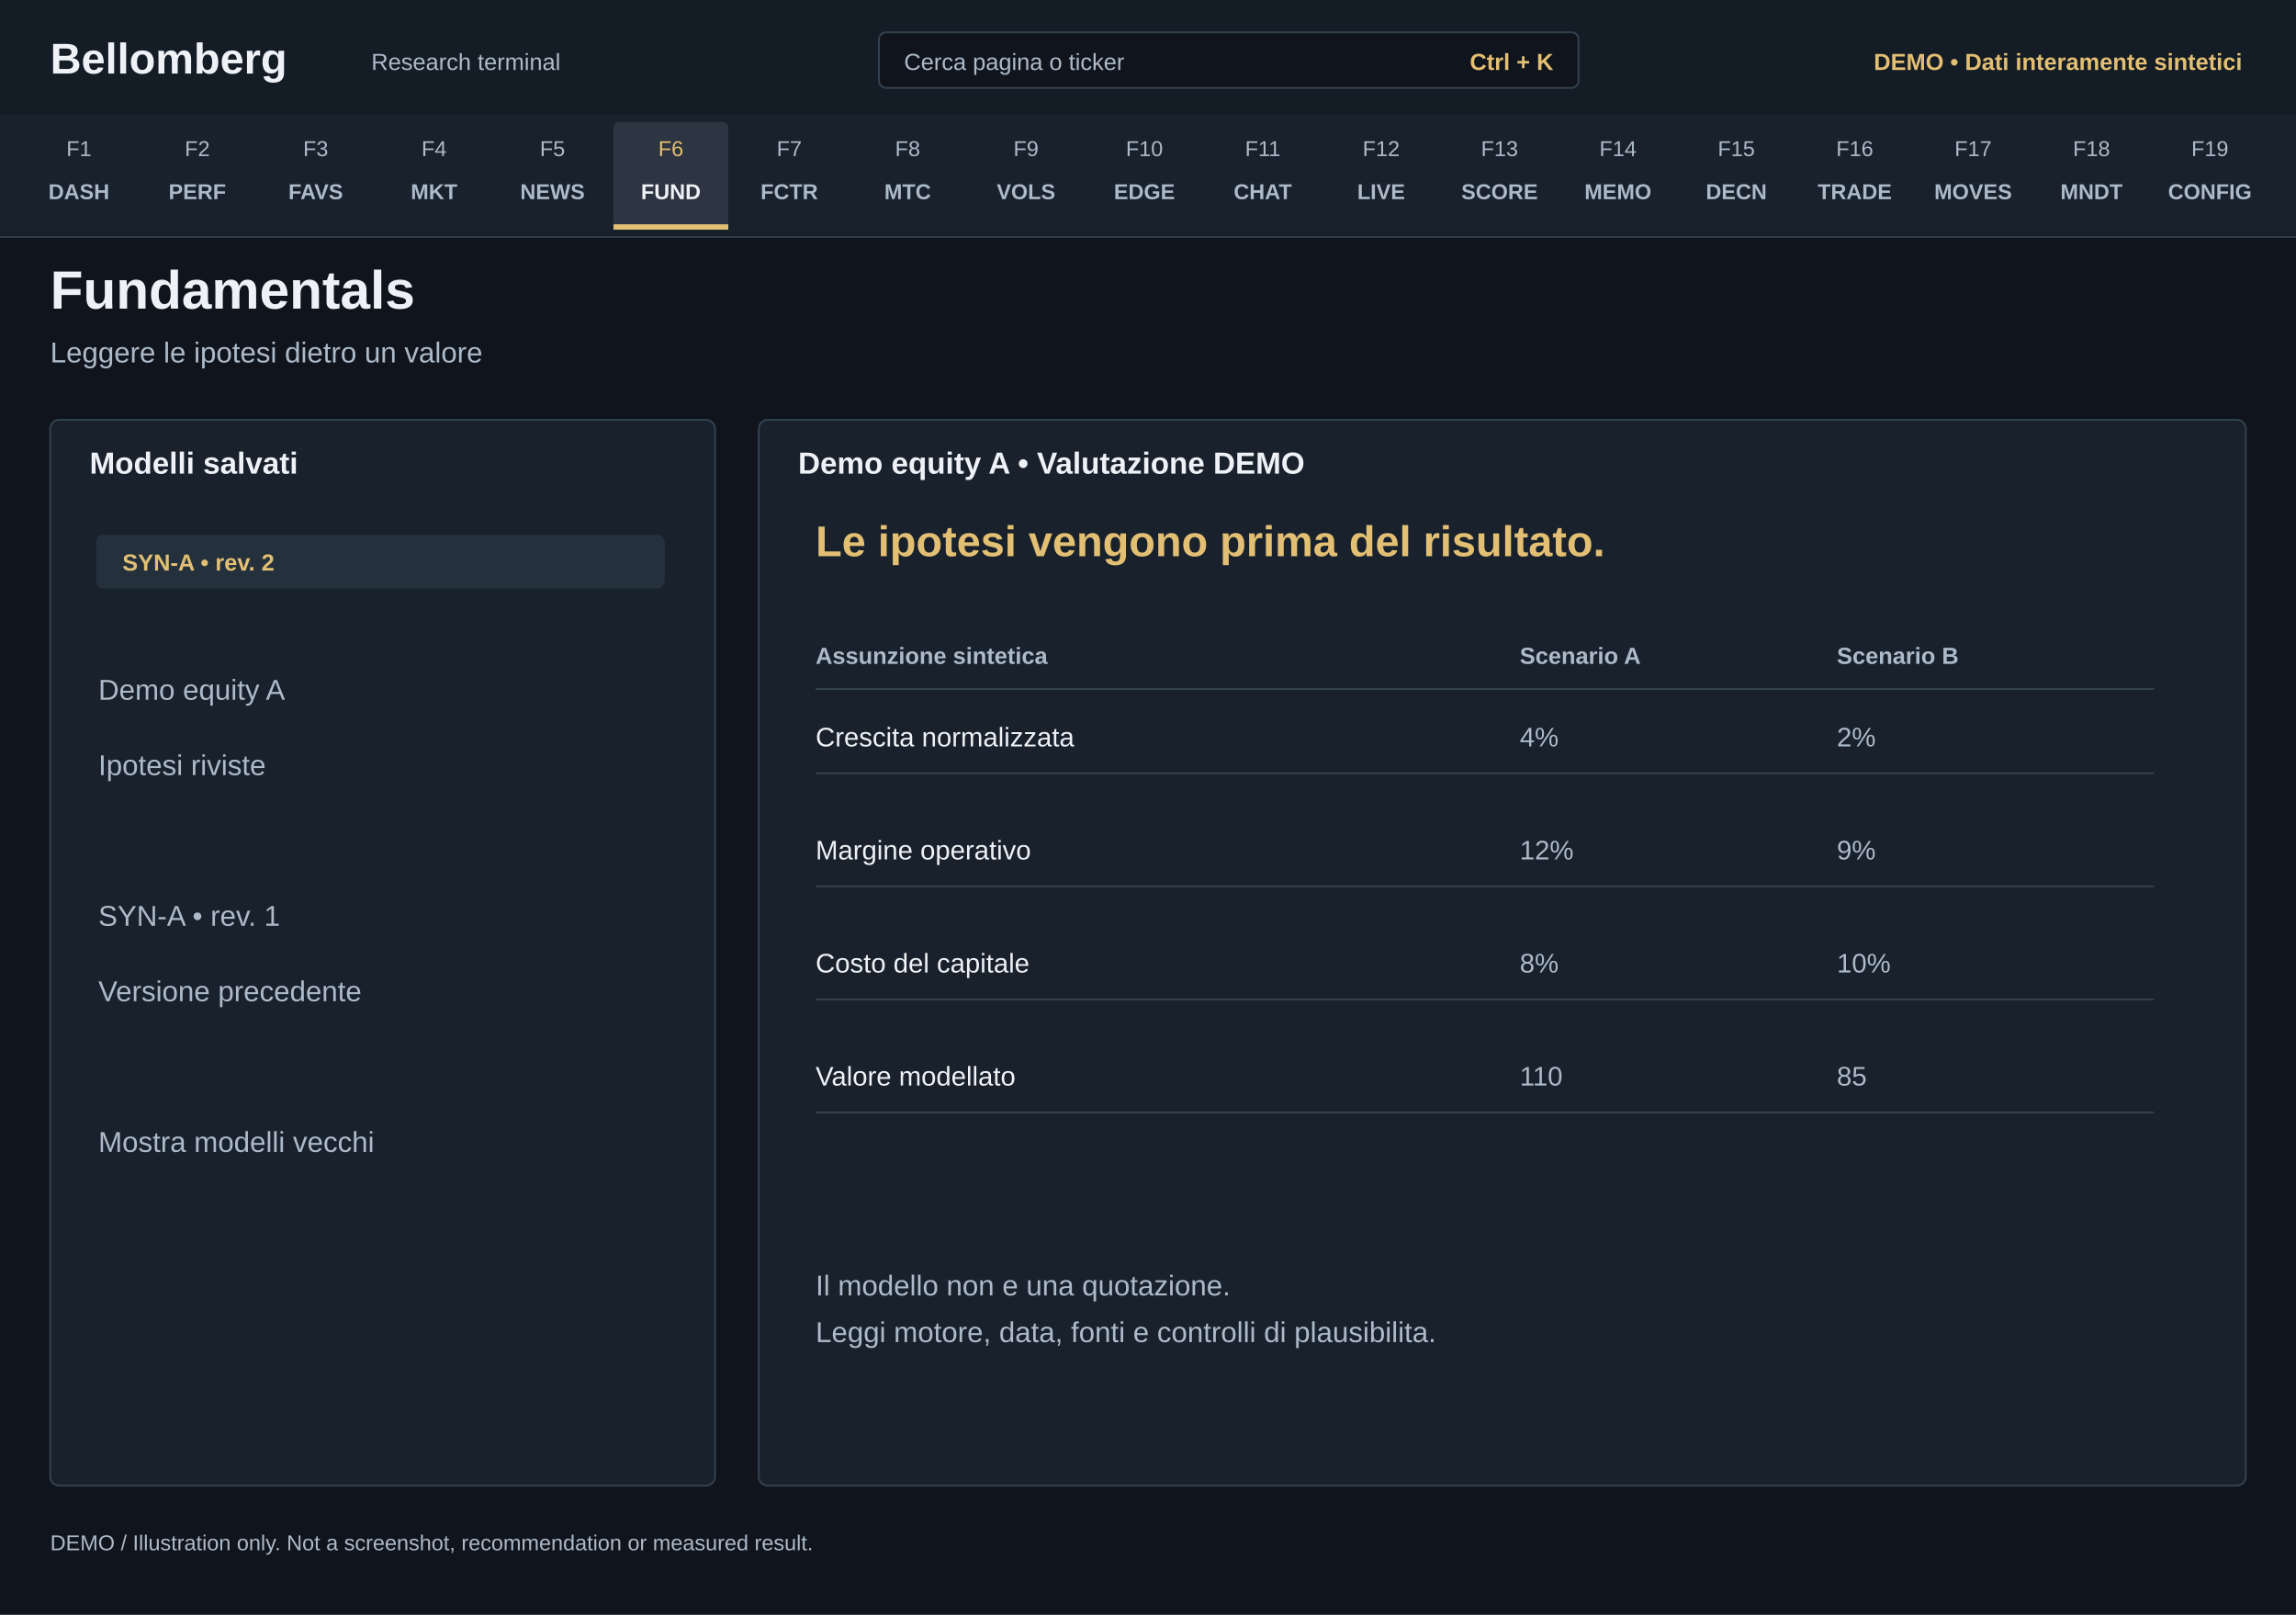
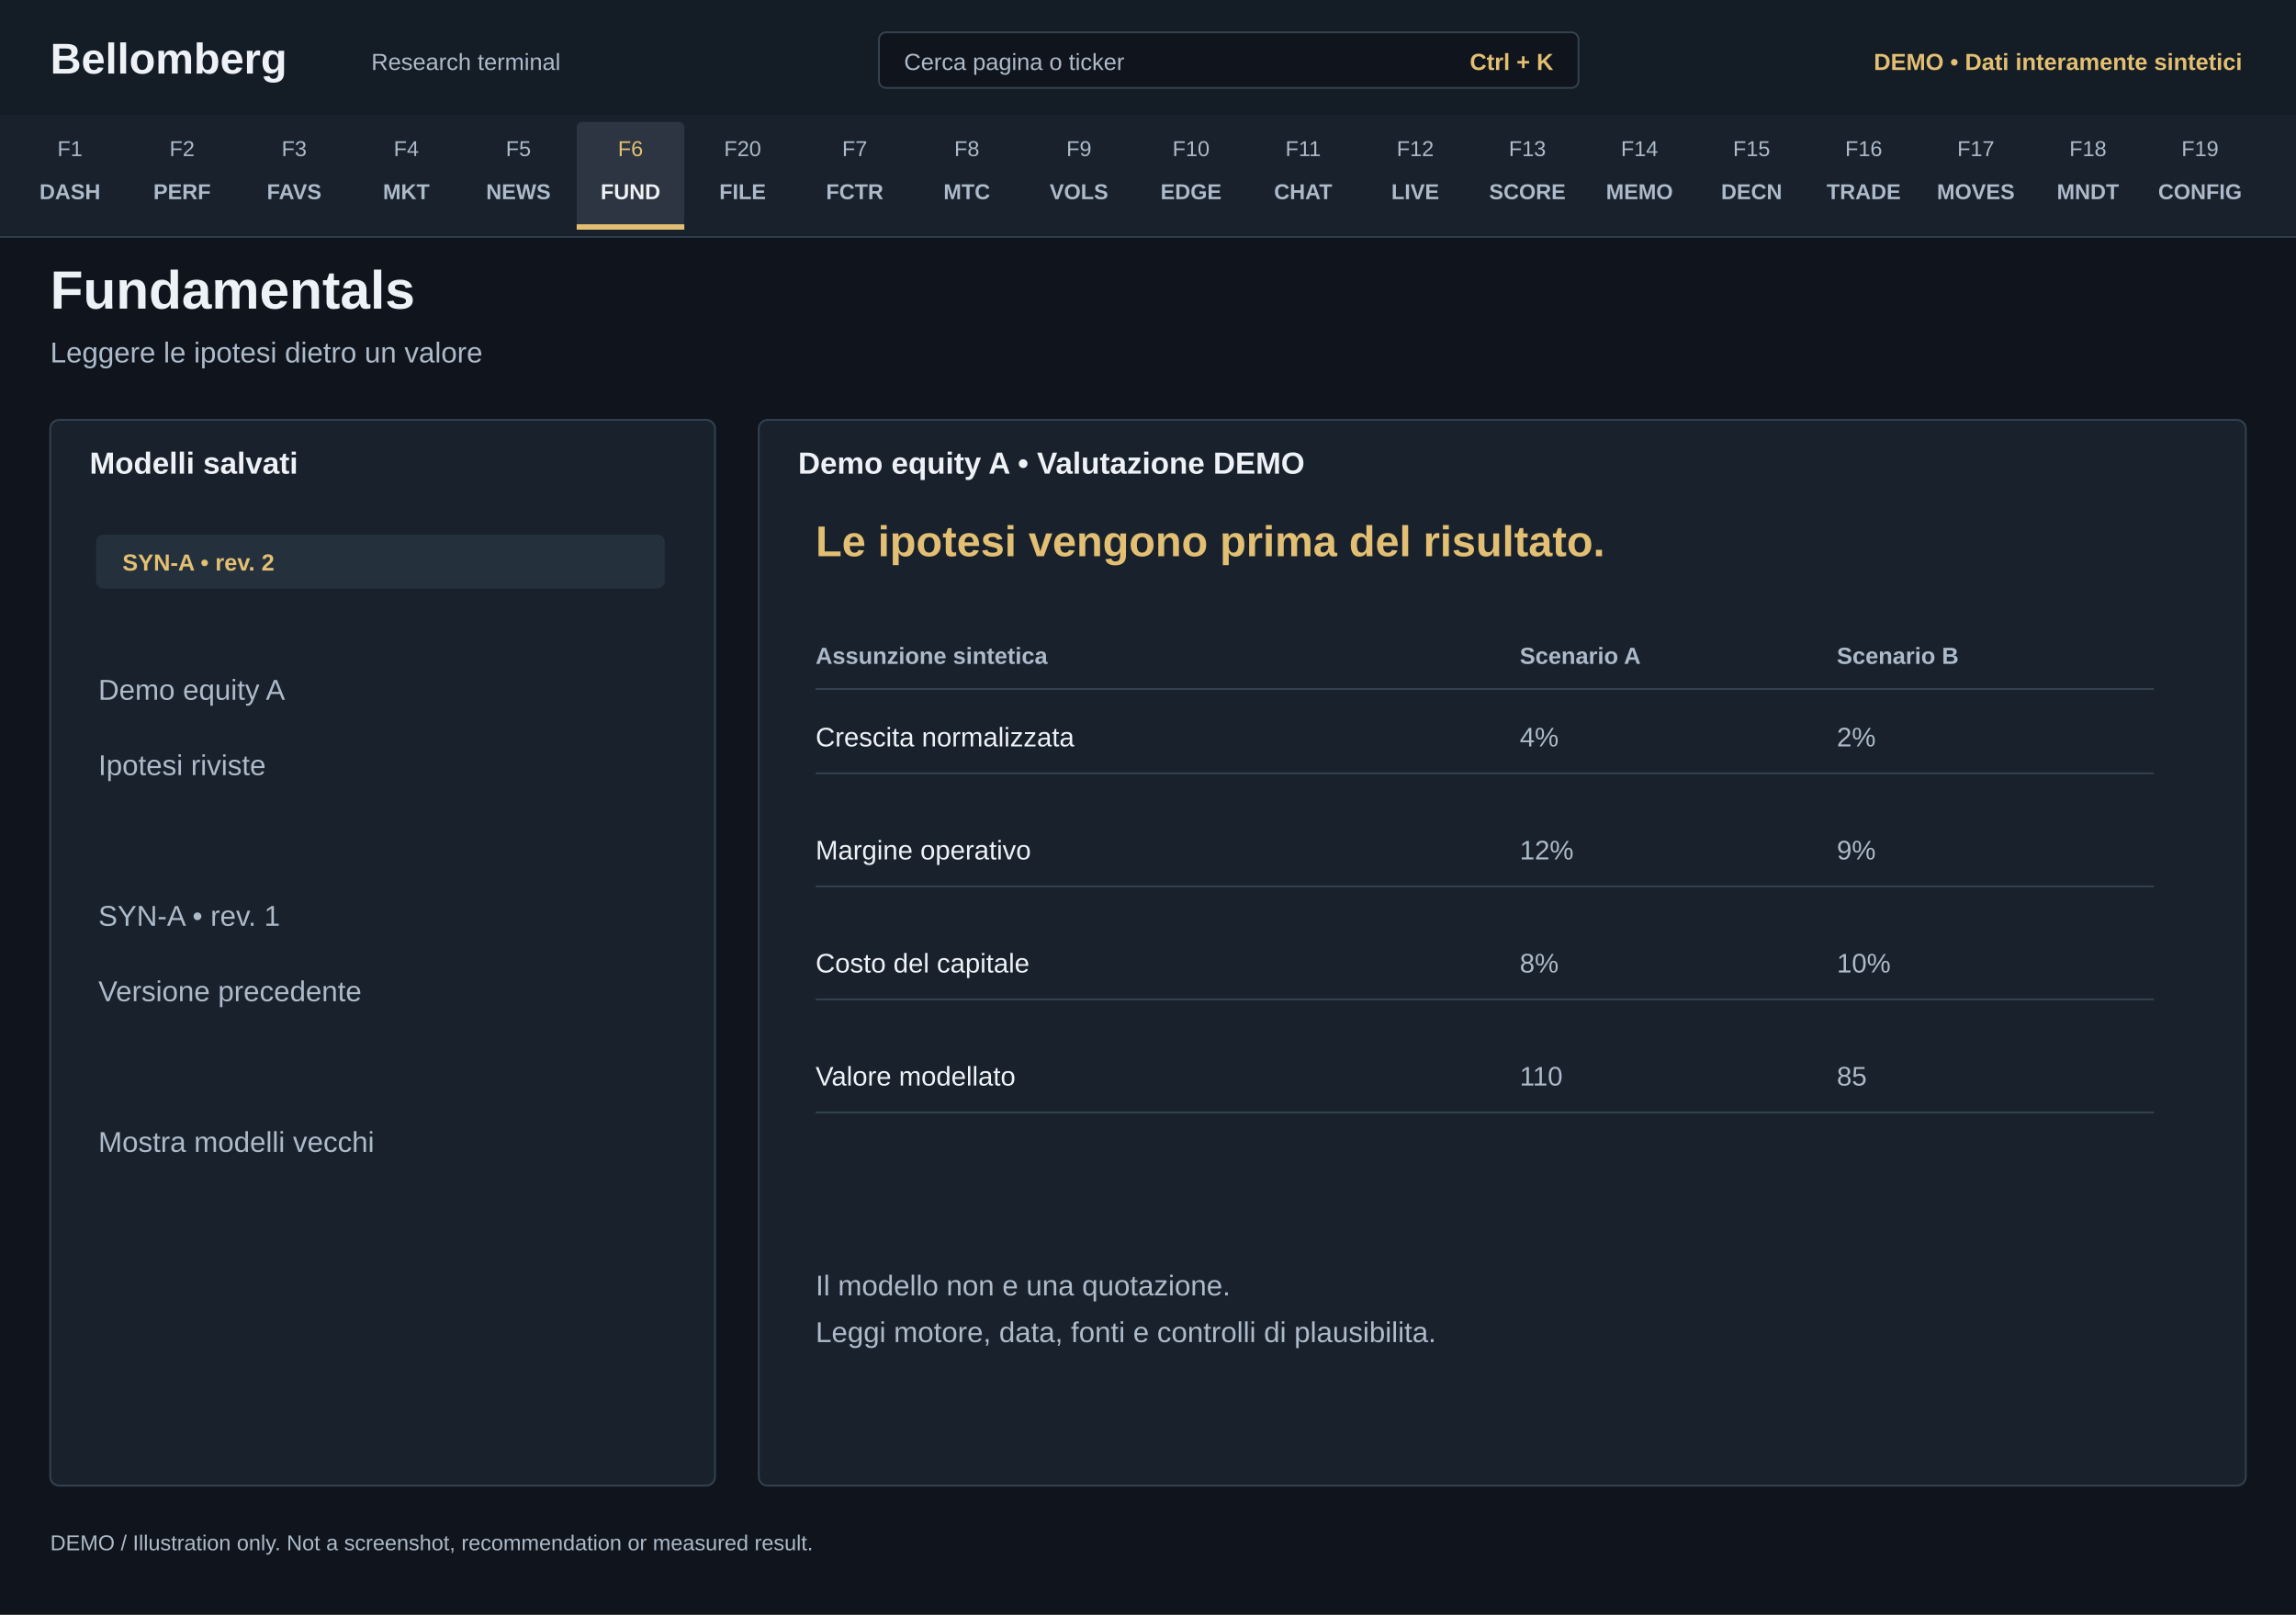
<svg xmlns="http://www.w3.org/2000/svg" width="1280" height="900" viewBox="0 0 1280 900" role="img" aria-labelledby="title desc">
  <style>text{font-family:Segoe UI,Arial,sans-serif} .mono{font-family:Consolas,monospace}</style>
  <rect x="0" y="0" width="1280" height="900" rx="0" fill="#10151d" />
  <rect x="0" y="0" width="1280" height="64" rx="0" fill="#141c26" />
  <text x="28" y="41" font-size="24" fill="#eef2f7" font-weight="650" text-anchor="start">Bellomberg</text>
  <text x="207" y="39" font-size="13" fill="#adbac9" font-weight="400" text-anchor="start">Research terminal</text>
  <rect x="490" y="18" width="390" height="31" rx="4" fill="#10151d" stroke="#344250" />
  <text x="504" y="39" font-size="13" fill="#adbac9" font-weight="400" text-anchor="start">Cerca pagina o ticker</text>
  <text x="866" y="39" font-size="13" fill="#e2bf72" font-weight="600" text-anchor="end">Ctrl + K</text>
  <text x="1250" y="39" font-size="13" fill="#e2bf72" font-weight="650" text-anchor="end">DEMO • Dati interamente sintetici</text>
  <rect x="0" y="64" width="1280" height="67" rx="0" fill="#18212c" />
-   <g id="navigation" aria-label="Navigation F1 to F19">
-     <text x="44" y="87" font-size="12" fill="#adbac9" font-weight="400" text-anchor="middle">F1</text>
-     <text x="44" y="111" font-size="12" fill="#adbac9" font-weight="600" text-anchor="middle">DASH</text>
-     <text x="110" y="87" font-size="12" fill="#adbac9" font-weight="400" text-anchor="middle">F2</text>
-     <text x="110" y="111" font-size="12" fill="#adbac9" font-weight="600" text-anchor="middle">PERF</text>
-     <text x="176" y="87" font-size="12" fill="#adbac9" font-weight="400" text-anchor="middle">F3</text>
-     <text x="176" y="111" font-size="12" fill="#adbac9" font-weight="600" text-anchor="middle">FAVS</text>
-     <text x="242" y="87" font-size="12" fill="#adbac9" font-weight="400" text-anchor="middle">F4</text>
-     <text x="242" y="111" font-size="12" fill="#adbac9" font-weight="600" text-anchor="middle">MKT</text>
-     <text x="308" y="87" font-size="12" fill="#adbac9" font-weight="400" text-anchor="middle">F5</text>
-     <text x="308" y="111" font-size="12" fill="#adbac9" font-weight="600" text-anchor="middle">NEWS</text>
-     <rect x="342" y="68" width="64" height="59" rx="3" fill="#2c3541" />
-     <rect x="342" y="125" width="64" height="3" rx="0" fill="#e2bf72" />
-     <text x="374" y="87" font-size="12" fill="#e2bf72" font-weight="400" text-anchor="middle">F6</text>
-     <text x="374" y="111" font-size="12" fill="#eef2f7" font-weight="600" text-anchor="middle">FUND</text>
-     <text x="440" y="87" font-size="12" fill="#adbac9" font-weight="400" text-anchor="middle">F7</text>
-     <text x="440" y="111" font-size="12" fill="#adbac9" font-weight="600" text-anchor="middle">FCTR</text>
-     <text x="506" y="87" font-size="12" fill="#adbac9" font-weight="400" text-anchor="middle">F8</text>
-     <text x="506" y="111" font-size="12" fill="#adbac9" font-weight="600" text-anchor="middle">MTC</text>
-     <text x="572" y="87" font-size="12" fill="#adbac9" font-weight="400" text-anchor="middle">F9</text>
-     <text x="572" y="111" font-size="12" fill="#adbac9" font-weight="600" text-anchor="middle">VOLS</text>
-     <text x="638" y="87" font-size="12" fill="#adbac9" font-weight="400" text-anchor="middle">F10</text>
-     <text x="638" y="111" font-size="12" fill="#adbac9" font-weight="600" text-anchor="middle">EDGE</text>
-     <text x="704" y="87" font-size="12" fill="#adbac9" font-weight="400" text-anchor="middle">F11</text>
-     <text x="704" y="111" font-size="12" fill="#adbac9" font-weight="600" text-anchor="middle">CHAT</text>
-     <text x="770" y="87" font-size="12" fill="#adbac9" font-weight="400" text-anchor="middle">F12</text>
-     <text x="770" y="111" font-size="12" fill="#adbac9" font-weight="600" text-anchor="middle">LIVE</text>
-     <text x="836" y="87" font-size="12" fill="#adbac9" font-weight="400" text-anchor="middle">F13</text>
-     <text x="836" y="111" font-size="12" fill="#adbac9" font-weight="600" text-anchor="middle">SCORE</text>
-     <text x="902" y="87" font-size="12" fill="#adbac9" font-weight="400" text-anchor="middle">F14</text>
-     <text x="902" y="111" font-size="12" fill="#adbac9" font-weight="600" text-anchor="middle">MEMO</text>
-     <text x="968" y="87" font-size="12" fill="#adbac9" font-weight="400" text-anchor="middle">F15</text>
-     <text x="968" y="111" font-size="12" fill="#adbac9" font-weight="600" text-anchor="middle">DECN</text>
-     <text x="1034" y="87" font-size="12" fill="#adbac9" font-weight="400" text-anchor="middle">F16</text>
-     <text x="1034" y="111" font-size="12" fill="#adbac9" font-weight="600" text-anchor="middle">TRADE</text>
-     <text x="1100" y="87" font-size="12" fill="#adbac9" font-weight="400" text-anchor="middle">F17</text>
-     <text x="1100" y="111" font-size="12" fill="#adbac9" font-weight="600" text-anchor="middle">MOVES</text>
-     <text x="1166" y="87" font-size="12" fill="#adbac9" font-weight="400" text-anchor="middle">F18</text>
-     <text x="1166" y="111" font-size="12" fill="#adbac9" font-weight="600" text-anchor="middle">MNDT</text>
-     <text x="1232" y="87" font-size="12" fill="#adbac9" font-weight="400" text-anchor="middle">F19</text>
-     <text x="1232" y="111" font-size="12" fill="#adbac9" font-weight="600" text-anchor="middle">CONFIG</text>
+   <g id="navigation" aria-label="Navigation F1 to F20">
+     <text x="39.0" y="87" font-size="12" fill="#adbac9" font-weight="400" text-anchor="middle">F1</text>
+     <text x="39.0" y="111" font-size="12" fill="#adbac9" font-weight="600" text-anchor="middle">DASH</text>
+     <text x="101.5" y="87" font-size="12" fill="#adbac9" font-weight="400" text-anchor="middle">F2</text>
+     <text x="101.5" y="111" font-size="12" fill="#adbac9" font-weight="600" text-anchor="middle">PERF</text>
+     <text x="164.0" y="87" font-size="12" fill="#adbac9" font-weight="400" text-anchor="middle">F3</text>
+     <text x="164.0" y="111" font-size="12" fill="#adbac9" font-weight="600" text-anchor="middle">FAVS</text>
+     <text x="226.5" y="87" font-size="12" fill="#adbac9" font-weight="400" text-anchor="middle">F4</text>
+     <text x="226.5" y="111" font-size="12" fill="#adbac9" font-weight="600" text-anchor="middle">MKT</text>
+     <text x="289.0" y="87" font-size="12" fill="#adbac9" font-weight="400" text-anchor="middle">F5</text>
+     <text x="289.0" y="111" font-size="12" fill="#adbac9" font-weight="600" text-anchor="middle">NEWS</text>
+     <rect x="321.5" y="68" width="60" height="59" rx="3" fill="#2c3541" />
+     <rect x="321.5" y="125" width="60" height="3" rx="0" fill="#e2bf72" />
+     <text x="351.5" y="87" font-size="12" fill="#e2bf72" font-weight="400" text-anchor="middle">F6</text>
+     <text x="351.5" y="111" font-size="12" fill="#eef2f7" font-weight="600" text-anchor="middle">FUND</text>
+     <text x="414.0" y="87" font-size="12" fill="#adbac9" font-weight="400" text-anchor="middle">F20</text>
+     <text x="414.0" y="111" font-size="12" fill="#adbac9" font-weight="600" text-anchor="middle">FILE</text>
+     <text x="476.5" y="87" font-size="12" fill="#adbac9" font-weight="400" text-anchor="middle">F7</text>
+     <text x="476.5" y="111" font-size="12" fill="#adbac9" font-weight="600" text-anchor="middle">FCTR</text>
+     <text x="539.0" y="87" font-size="12" fill="#adbac9" font-weight="400" text-anchor="middle">F8</text>
+     <text x="539.0" y="111" font-size="12" fill="#adbac9" font-weight="600" text-anchor="middle">MTC</text>
+     <text x="601.5" y="87" font-size="12" fill="#adbac9" font-weight="400" text-anchor="middle">F9</text>
+     <text x="601.5" y="111" font-size="12" fill="#adbac9" font-weight="600" text-anchor="middle">VOLS</text>
+     <text x="664.0" y="87" font-size="12" fill="#adbac9" font-weight="400" text-anchor="middle">F10</text>
+     <text x="664.0" y="111" font-size="12" fill="#adbac9" font-weight="600" text-anchor="middle">EDGE</text>
+     <text x="726.5" y="87" font-size="12" fill="#adbac9" font-weight="400" text-anchor="middle">F11</text>
+     <text x="726.5" y="111" font-size="12" fill="#adbac9" font-weight="600" text-anchor="middle">CHAT</text>
+     <text x="789.0" y="87" font-size="12" fill="#adbac9" font-weight="400" text-anchor="middle">F12</text>
+     <text x="789.0" y="111" font-size="12" fill="#adbac9" font-weight="600" text-anchor="middle">LIVE</text>
+     <text x="851.5" y="87" font-size="12" fill="#adbac9" font-weight="400" text-anchor="middle">F13</text>
+     <text x="851.5" y="111" font-size="12" fill="#adbac9" font-weight="600" text-anchor="middle">SCORE</text>
+     <text x="914.0" y="87" font-size="12" fill="#adbac9" font-weight="400" text-anchor="middle">F14</text>
+     <text x="914.0" y="111" font-size="12" fill="#adbac9" font-weight="600" text-anchor="middle">MEMO</text>
+     <text x="976.5" y="87" font-size="12" fill="#adbac9" font-weight="400" text-anchor="middle">F15</text>
+     <text x="976.5" y="111" font-size="12" fill="#adbac9" font-weight="600" text-anchor="middle">DECN</text>
+     <text x="1039.0" y="87" font-size="12" fill="#adbac9" font-weight="400" text-anchor="middle">F16</text>
+     <text x="1039.0" y="111" font-size="12" fill="#adbac9" font-weight="600" text-anchor="middle">TRADE</text>
+     <text x="1101.5" y="87" font-size="12" fill="#adbac9" font-weight="400" text-anchor="middle">F17</text>
+     <text x="1101.5" y="111" font-size="12" fill="#adbac9" font-weight="600" text-anchor="middle">MOVES</text>
+     <text x="1164.0" y="87" font-size="12" fill="#adbac9" font-weight="400" text-anchor="middle">F18</text>
+     <text x="1164.0" y="111" font-size="12" fill="#adbac9" font-weight="600" text-anchor="middle">MNDT</text>
+     <text x="1226.5" y="87" font-size="12" fill="#adbac9" font-weight="400" text-anchor="middle">F19</text>
+     <text x="1226.5" y="111" font-size="12" fill="#adbac9" font-weight="600" text-anchor="middle">CONFIG</text>
  </g>
  <line x1="0" y1="132" x2="1280" y2="132" stroke="#344250" stroke-width="1" />
  <text x="28.0" y="172" font-size="30" fill="#eef2f7" font-weight="650" text-anchor="start">Fundamentals</text>
  <text x="28.0" y="202" font-size="16" fill="#adbac9" font-weight="400" text-anchor="start">Leggere le ipotesi dietro un valore</text>
  <text x="28.0" y="864" font-size="12" fill="#adbac9" font-weight="400" text-anchor="start">DEMO  /  Illustration only. Not a screenshot, recommendation or measured result.</text>
  <rect x="28.0" y="234" width="370.614" height="594" rx="5" fill="#18212c" stroke="#344250" />
  <text x="49.944" y="264" font-size="17" fill="#eef2f7" font-weight="600" text-anchor="start">Modelli salvati</text>
  <rect x="53.602" y="298" width="316.972" height="30" rx="4" fill="#24303c" />
  <text x="68.231" y="318" font-size="13" fill="#e2bf72" font-weight="600" text-anchor="start">SYN-A • rev. 2</text>
  <text x="54.821" y="390" font-size="16" fill="#adbac9" font-weight="400" text-anchor="start">Demo equity A</text>
  <text x="54.821" y="432" font-size="16" fill="#adbac9" font-weight="400" text-anchor="start">Ipotesi riviste</text>
  <text x="54.821" y="474" font-size="16" fill="#adbac9" font-weight="400" text-anchor="start" />
  <text x="54.821" y="516" font-size="16" fill="#adbac9" font-weight="400" text-anchor="start">SYN-A • rev. 1</text>
  <text x="54.821" y="558" font-size="16" fill="#adbac9" font-weight="400" text-anchor="start">Versione precedente</text>
  <text x="54.821" y="600" font-size="16" fill="#adbac9" font-weight="400" text-anchor="start" />
  <text x="54.821" y="642" font-size="16" fill="#adbac9" font-weight="400" text-anchor="start">Mostra modelli vecchi</text>
  <rect x="422.996" y="234" width="829.004" height="594" rx="5" fill="#18212c" stroke="#344250" />
  <text x="444.94" y="264" font-size="17" fill="#eef2f7" font-weight="600" text-anchor="start">Demo equity A • Valutazione DEMO</text>
  <text x="454.693" y="310" font-size="24" fill="#e2bf72" font-weight="600" text-anchor="start">Le ipotesi vengono prima del risultato.</text>
  <text x="454.693" y="370" font-size="13" fill="#adbac9" font-weight="600" text-anchor="start">Assunzione sintetica</text>
  <text x="847.251" y="370" font-size="13" fill="#adbac9" font-weight="600" text-anchor="start">Scenario A</text>
  <text x="1024.024" y="370" font-size="13" fill="#adbac9" font-weight="600" text-anchor="start">Scenario B</text>
  <line x1="454.693" y1="384" x2="1200.797" y2="384" stroke="#344250" stroke-width="1" />
  <text x="454.693" y="416" font-size="15" fill="#eef2f7" font-weight="400" text-anchor="start">Crescita normalizzata</text>
  <text x="847.251" y="416" font-size="15" fill="#adbac9" font-weight="400" text-anchor="start">4%</text>
  <text x="1024.024" y="416" font-size="15" fill="#adbac9" font-weight="400" text-anchor="start">2%</text>
  <line x1="454.693" y1="431" x2="1200.797" y2="431" stroke="#344250" stroke-width="1" />
  <text x="454.693" y="479" font-size="15" fill="#eef2f7" font-weight="400" text-anchor="start">Margine operativo</text>
  <text x="847.251" y="479" font-size="15" fill="#adbac9" font-weight="400" text-anchor="start">12%</text>
  <text x="1024.024" y="479" font-size="15" fill="#adbac9" font-weight="400" text-anchor="start">9%</text>
  <line x1="454.693" y1="494" x2="1200.797" y2="494" stroke="#344250" stroke-width="1" />
  <text x="454.693" y="542" font-size="15" fill="#eef2f7" font-weight="400" text-anchor="start">Costo del capitale</text>
  <text x="847.251" y="542" font-size="15" fill="#adbac9" font-weight="400" text-anchor="start">8%</text>
  <text x="1024.024" y="542" font-size="15" fill="#adbac9" font-weight="400" text-anchor="start">10%</text>
  <line x1="454.693" y1="557" x2="1200.797" y2="557" stroke="#344250" stroke-width="1" />
  <text x="454.693" y="605" font-size="15" fill="#eef2f7" font-weight="400" text-anchor="start">Valore modellato</text>
  <text x="847.251" y="605" font-size="15" fill="#adbac9" font-weight="400" text-anchor="start">110</text>
  <text x="1024.024" y="605" font-size="15" fill="#adbac9" font-weight="400" text-anchor="start">85</text>
  <line x1="454.693" y1="620" x2="1200.797" y2="620" stroke="#344250" stroke-width="1" />
  <text x="454.693" y="722" font-size="16" fill="#adbac9" font-weight="400" text-anchor="start">Il modello non e una quotazione.</text>
  <text x="454.693" y="748" font-size="16" fill="#adbac9" font-weight="400" text-anchor="start">Leggi motore, data, fonti e controlli di plausibilita.</text>
</svg>
